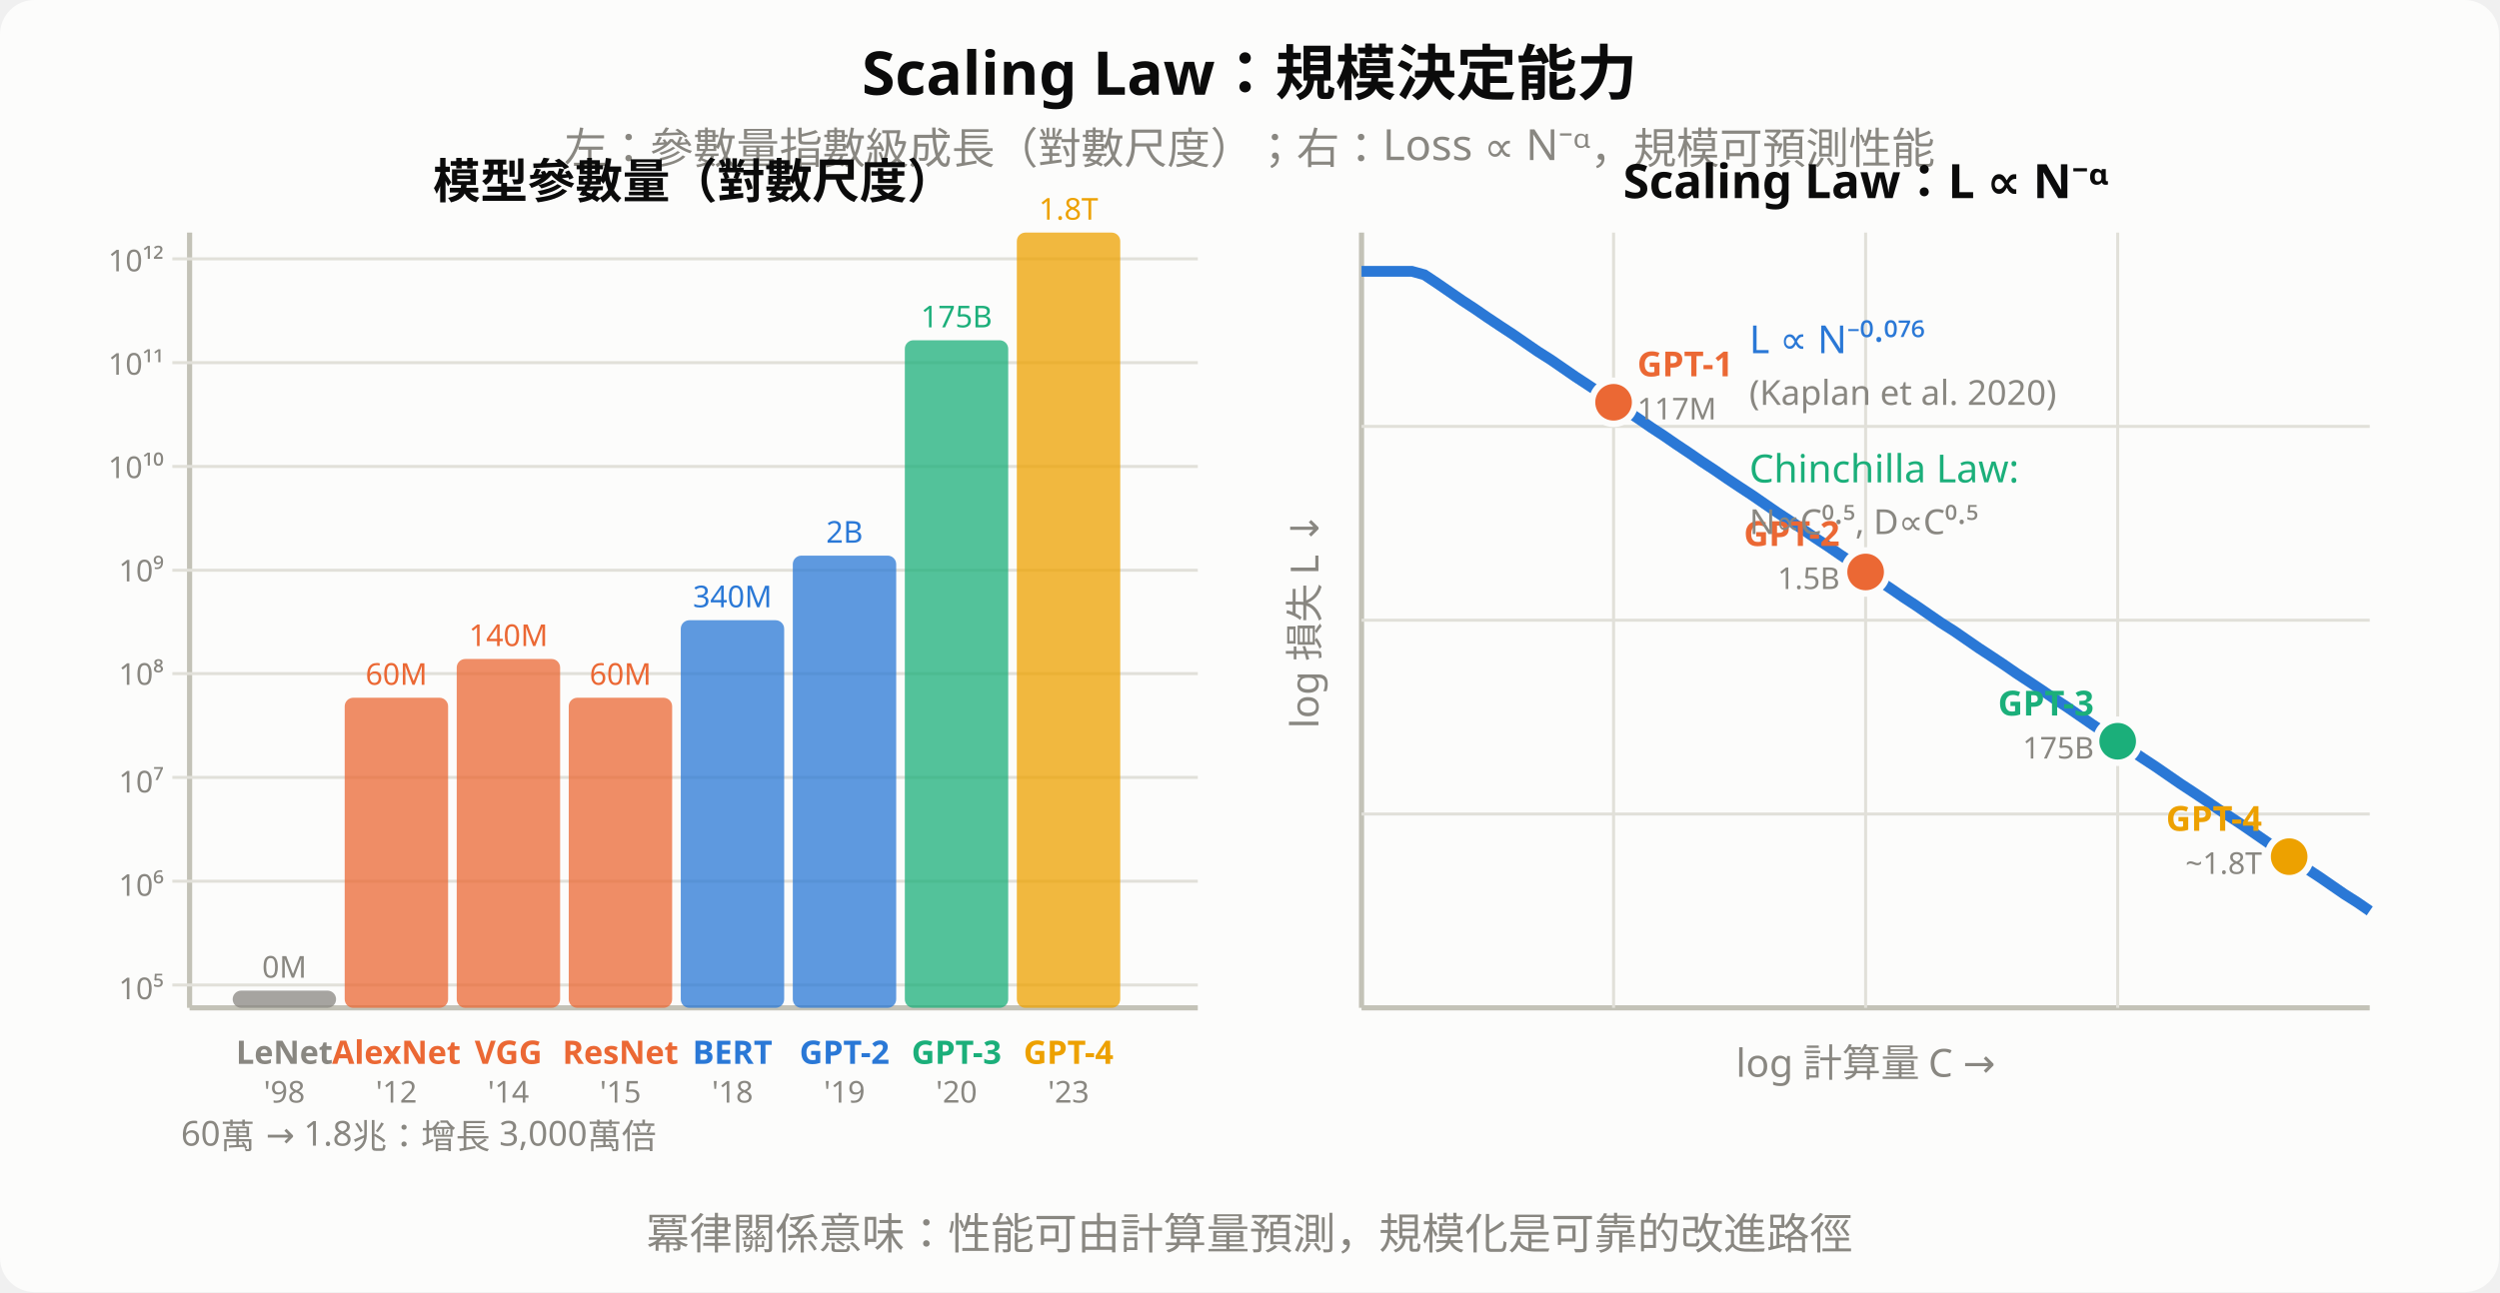
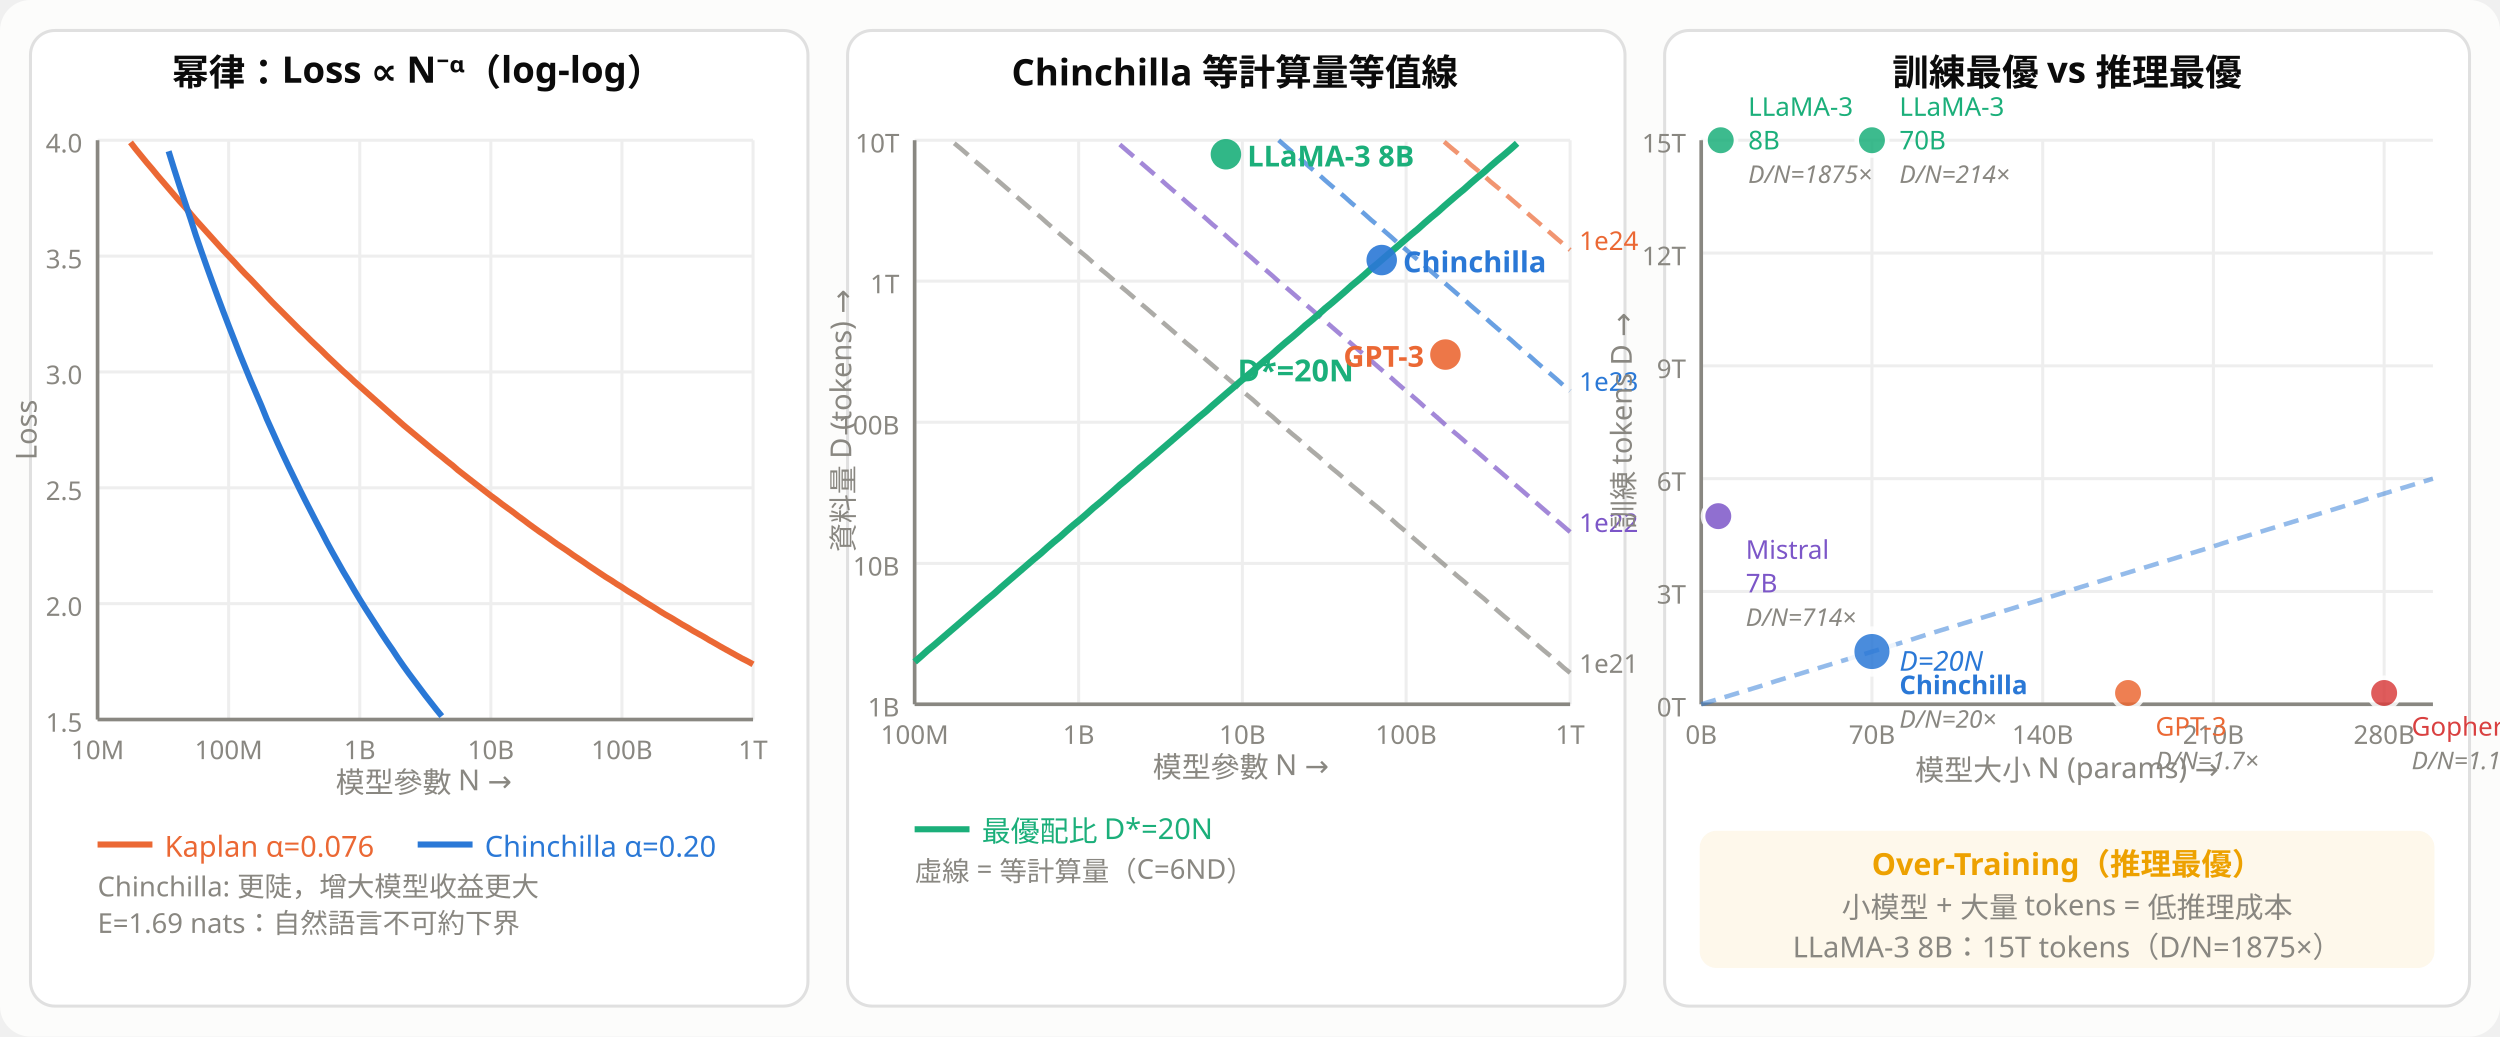
- <svg xmlns="http://www.w3.org/2000/svg" width="580" height="300" viewBox="0 0 580 300">
-   <rect width="580" height="300" fill="#fcfcfb" rx="8" />
-   <text x="290" y="22" text-anchor="middle" font-family="sans-serif" font-size="14" font-weight="bold" fill="#0b0b0b">Scaling Law：規模決定能力</text>
-   <text x="290" y="38" text-anchor="middle" font-family="sans-serif" font-size="10" fill="#898781">左：參數量指數級成長（對數尺度）；右：Loss ∝ N⁻ᵅ，規模可預測性能</text>
-   <line x1="44" y1="234" x2="278" y2="234" stroke="#c3c2b7" stroke-width="1.2" />
-   <line x1="44" y1="54" x2="44" y2="234" stroke="#c3c2b7" stroke-width="1.2" />
-   <text x="161" y="46" text-anchor="middle" font-family="sans-serif" font-size="11" font-weight="bold" fill="#0b0b0b">模型參數量（對數尺度）</text>
-   <line x1="40" y1="228.7" x2="278" y2="228.7" stroke="#e1e0d9" stroke-width="0.7" />
-   <text x="38" y="232" text-anchor="end" font-family="sans-serif" font-size="7" fill="#898781">10⁵</text>
-   <line x1="40" y1="204.6" x2="278" y2="204.6" stroke="#e1e0d9" stroke-width="0.7" />
-   <text x="38" y="208" text-anchor="end" font-family="sans-serif" font-size="7" fill="#898781">10⁶</text>
-   <line x1="40" y1="180.5" x2="278" y2="180.5" stroke="#e1e0d9" stroke-width="0.7" />
-   <text x="38" y="184" text-anchor="end" font-family="sans-serif" font-size="7" fill="#898781">10⁷</text>
-   <line x1="40" y1="156.4" x2="278" y2="156.4" stroke="#e1e0d9" stroke-width="0.7" />
-   <text x="38" y="159" text-anchor="end" font-family="sans-serif" font-size="7" fill="#898781">10⁸</text>
-   <line x1="40" y1="132.4" x2="278" y2="132.4" stroke="#e1e0d9" stroke-width="0.7" />
-   <text x="38" y="135" text-anchor="end" font-family="sans-serif" font-size="7" fill="#898781">10⁹</text>
-   <line x1="40" y1="108.3" x2="278" y2="108.3" stroke="#e1e0d9" stroke-width="0.7" />
-   <text x="38" y="111" text-anchor="end" font-family="sans-serif" font-size="7" fill="#898781">10¹⁰</text>
-   <line x1="40" y1="84.2" x2="278" y2="84.2" stroke="#e1e0d9" stroke-width="0.7" />
-   <text x="38" y="87" text-anchor="end" font-family="sans-serif" font-size="7" fill="#898781">10¹¹</text>
-   <line x1="40" y1="60.1" x2="278" y2="60.1" stroke="#e1e0d9" stroke-width="0.7" />
-   <text x="38" y="63" text-anchor="end" font-family="sans-serif" font-size="7" fill="#898781">10¹²</text>
-   <rect x="54" y="230" width="24" height="4" rx="2" fill="#898781" opacity="0.75" />
-   <text x="66" y="247" text-anchor="middle" font-family="sans-serif" font-size="7.5" fill="#898781" font-weight="bold">LeNet</text>
-   <text x="66" y="256" text-anchor="middle" font-family="sans-serif" font-size="7" fill="#898781">'98</text>
-   <text x="66" y="227" text-anchor="middle" font-family="sans-serif" font-size="7" fill="#898781">0M</text>
-   <rect x="80" y="162" width="24" height="72" rx="2" fill="#eb6834" opacity="0.75" />
-   <text x="92" y="247" text-anchor="middle" font-family="sans-serif" font-size="7.5" fill="#eb6834" font-weight="bold">AlexNet</text>
-   <text x="92" y="256" text-anchor="middle" font-family="sans-serif" font-size="7" fill="#898781">'12</text>
-   <text x="92" y="159" text-anchor="middle" font-family="sans-serif" font-size="7" fill="#eb6834">60M</text>
-   <rect x="106" y="153" width="24" height="81" rx="2" fill="#eb6834" opacity="0.75" />
-   <text x="118" y="247" text-anchor="middle" font-family="sans-serif" font-size="7.5" fill="#eb6834" font-weight="bold">VGG</text>
-   <text x="118" y="256" text-anchor="middle" font-family="sans-serif" font-size="7" fill="#898781">'14</text>
-   <text x="118" y="150" text-anchor="middle" font-family="sans-serif" font-size="7" fill="#eb6834">140M</text>
-   <rect x="132" y="162" width="24" height="72" rx="2" fill="#eb6834" opacity="0.75" />
-   <text x="144" y="247" text-anchor="middle" font-family="sans-serif" font-size="7.5" fill="#eb6834" font-weight="bold">ResNet</text>
-   <text x="144" y="256" text-anchor="middle" font-family="sans-serif" font-size="7" fill="#898781">'15</text>
-   <text x="144" y="159" text-anchor="middle" font-family="sans-serif" font-size="7" fill="#eb6834">60M</text>
-   <rect x="158" y="144" width="24" height="90" rx="2" fill="#2a78d6" opacity="0.75" />
-   <text x="170" y="247" text-anchor="middle" font-family="sans-serif" font-size="7.5" fill="#2a78d6" font-weight="bold">BERT</text>
-   <text x="170" y="256" text-anchor="middle" font-family="sans-serif" font-size="7" fill="#898781">'18</text>
-   <text x="170" y="141" text-anchor="middle" font-family="sans-serif" font-size="7" fill="#2a78d6">340M</text>
-   <rect x="184" y="129" width="24" height="105" rx="2" fill="#2a78d6" opacity="0.75" />
-   <text x="196" y="247" text-anchor="middle" font-family="sans-serif" font-size="7.5" fill="#2a78d6" font-weight="bold">GPT-2</text>
-   <text x="196" y="256" text-anchor="middle" font-family="sans-serif" font-size="7" fill="#898781">'19</text>
-   <text x="196" y="126" text-anchor="middle" font-family="sans-serif" font-size="7" fill="#2a78d6">2B</text>
-   <rect x="210" y="79" width="24" height="155" rx="2" fill="#1baf7a" opacity="0.75" />
-   <text x="222" y="247" text-anchor="middle" font-family="sans-serif" font-size="7.5" fill="#1baf7a" font-weight="bold">GPT-3</text>
-   <text x="222" y="256" text-anchor="middle" font-family="sans-serif" font-size="7" fill="#898781">'20</text>
-   <text x="222" y="76" text-anchor="middle" font-family="sans-serif" font-size="7" fill="#1baf7a">175B</text>
-   <rect x="236" y="54" width="24" height="180" rx="2" fill="#eda100" opacity="0.75" />
-   <text x="248" y="247" text-anchor="middle" font-family="sans-serif" font-size="7.5" fill="#eda100" font-weight="bold">GPT-4</text>
-   <text x="248" y="256" text-anchor="middle" font-family="sans-serif" font-size="7" fill="#898781">'23</text>
-   <text x="248" y="51" text-anchor="middle" font-family="sans-serif" font-size="7" fill="#eda100">1.8T</text>
-   <text x="42" y="266" font-family="sans-serif" font-size="8" fill="#898781">60萬 → 1.8兆：增長 3,000萬倍</text>
-   <line x1="316" y1="234" x2="550" y2="234" stroke="#c3c2b7" stroke-width="1.2" />
-   <line x1="316" y1="54" x2="316" y2="234" stroke="#c3c2b7" stroke-width="1.2" />
-   <text x="433" y="46" text-anchor="middle" font-family="sans-serif" font-size="11" font-weight="bold" fill="#0b0b0b">Scaling Law：L ∝ N⁻ᵅ</text>
-   <text x="433" y="250" text-anchor="middle" font-family="sans-serif" font-size="9" fill="#898781">log 計算量 C →</text>
-   <text x="306" y="144" text-anchor="middle" font-family="sans-serif" font-size="9" fill="#898781" transform="rotate(-90,306,144)">log 損失 L ↓</text>
-   <line x1="316" y1="189.0" x2="550" y2="189.0" stroke="#e1e0d9" stroke-width="0.7" />
-   <line x1="374.5" y1="54" x2="374.5" y2="234" stroke="#e1e0d9" stroke-width="0.7" />
-   <line x1="316" y1="144.0" x2="550" y2="144.0" stroke="#e1e0d9" stroke-width="0.7" />
-   <line x1="433.0" y1="54" x2="433.0" y2="234" stroke="#e1e0d9" stroke-width="0.7" />
-   <line x1="316" y1="99.0" x2="550" y2="99.0" stroke="#e1e0d9" stroke-width="0.7" />
-   <line x1="491.5" y1="54" x2="491.5" y2="234" stroke="#e1e0d9" stroke-width="0.7" />
-   <polyline points="316.0,63.0 318.9,63.0 321.9,63.0 324.8,63.0 327.7,63.0 330.6,63.8 333.6,65.8 336.5,67.8 339.4,69.8 342.3,71.7 345.2,73.7 348.2,75.7 351.1,77.6 354.0,79.6 356.9,81.6 359.9,83.5 362.8,85.5 365.7,87.5 368.6,89.4 371.6,91.4 374.5,93.4 377.4,95.3 380.4,97.3 383.3,99.3 386.2,101.2 389.1,103.2 392.1,105.2 395.0,107.2 397.9,109.1 400.8,111.1 403.8,113.1 406.7,115.0 409.6,117.0 412.5,119.0 415.4,120.9 418.4,122.9 421.3,124.9 424.2,126.8 427.1,128.8 430.1,130.8 433.0,132.8 435.9,134.7 438.9,136.7 441.8,138.7 444.7,140.6 447.6,142.6 450.5,144.6 453.5,146.5 456.4,148.5 459.3,150.5 462.2,152.4 465.2,154.4 468.1,156.4 471.0,158.3 474.0,160.3 476.9,162.3 479.8,164.2 482.7,166.2 485.6,168.2 488.6,170.2 491.5,172.1 494.4,174.1 497.4,176.1 500.3,178.0 503.2,180.0 506.1,182.0 509.0,183.9 512.0,185.9 514.9,187.9 517.8,189.8 520.8,191.8 523.7,193.8 526.6,195.8 529.5,197.7 532.5,199.7 535.4,201.7 538.3,203.6 541.2,205.6 544.1,207.6 547.1,209.5 550.0,211.5" fill="none" stroke="#2a78d6" stroke-width="2.5" />
-   <circle cx="374.5" cy="93.4" r="5" fill="#eb6834" stroke="#fcfcfb" stroke-width="1.5" />
-   <text x="380" y="87.375" text-anchor="start" font-family="sans-serif" font-size="8" font-weight="bold" fill="#eb6834">GPT-1</text>
-   <text x="380" y="97.375" text-anchor="start" font-family="sans-serif" font-size="7" fill="#898781">117M</text>
-   <circle cx="433.0" cy="132.8" r="5" fill="#eb6834" stroke="#fcfcfb" stroke-width="1.5" />
-   <text x="427" y="126.75" text-anchor="end" font-family="sans-serif" font-size="8" font-weight="bold" fill="#eb6834">GPT-2</text>
-   <text x="427" y="136.75" text-anchor="end" font-family="sans-serif" font-size="7" fill="#898781">1.5B</text>
-   <circle cx="491.5" cy="172.1" r="5" fill="#1baf7a" stroke="#fcfcfb" stroke-width="1.5" />
-   <text x="486" y="166.125" text-anchor="end" font-family="sans-serif" font-size="8" font-weight="bold" fill="#1baf7a">GPT-3</text>
-   <text x="486" y="176.125" text-anchor="end" font-family="sans-serif" font-size="7" fill="#898781">175B</text>
-   <circle cx="531.3" cy="198.9" r="5" fill="#eda100" stroke="#fcfcfb" stroke-width="1.5" />
-   <text x="525" y="192.9" text-anchor="end" font-family="sans-serif" font-size="8" font-weight="bold" fill="#eda100">GPT-4</text>
-   <text x="525" y="202.9" text-anchor="end" font-family="sans-serif" font-size="7" fill="#898781">~1.8T</text>
-   <text x="406" y="82" font-family="sans-serif" font-size="9" fill="#2a78d6">L ∝ N⁻⁰·⁰⁷⁶</text>
-   <text x="406" y="94" font-family="sans-serif" font-size="8" fill="#898781">(Kaplan et al. 2020)</text>
-   <text x="406" y="112" font-family="sans-serif" font-size="9" fill="#1baf7a">Chinchilla Law:</text>
-   <text x="406" y="124" font-family="sans-serif" font-size="8" fill="#898781">N∝C⁰·⁵, D∝C⁰·⁵</text>
-   <text x="290" y="290" text-anchor="middle" font-family="sans-serif" font-size="10" fill="#898781">冪律關係意味：性能可由計算量預測，規模化是可靠的改進路徑</text>
+ <svg xmlns="http://www.w3.org/2000/svg" viewBox="0 0 820 340" width="820" height="340" font-family="system-ui,sans-serif" font-size="13">
+   <rect width="820" height="340" fill="#fcfcfb" rx="10" />
+   <rect x="10" y="10" width="255" height="320" fill="white" rx="8" stroke="#e0e0e0" stroke-width="1" />
+   <text x="137" y="28" text-anchor="middle" font-weight="700" font-size="12" fill="#0b0b0b">幂律：Loss ∝ N⁻ᵅ（log-log）</text>
+   <line x1="32.0" y1="46.0" x2="32.0" y2="236.0" stroke="#eeeeee" stroke-width="1" />
+   <text x="32.0" y="249.0" text-anchor="middle" font-size="8.5" fill="#898781">10M</text>
+   <line x1="75.0" y1="46.0" x2="75.0" y2="236.0" stroke="#eeeeee" stroke-width="1" />
+   <text x="75.0" y="249.0" text-anchor="middle" font-size="8.5" fill="#898781">100M</text>
+   <line x1="118.0" y1="46.0" x2="118.0" y2="236.0" stroke="#eeeeee" stroke-width="1" />
+   <text x="118.0" y="249.0" text-anchor="middle" font-size="8.5" fill="#898781">1B</text>
+   <line x1="161.0" y1="46.0" x2="161.0" y2="236.0" stroke="#eeeeee" stroke-width="1" />
+   <text x="161.0" y="249.0" text-anchor="middle" font-size="8.5" fill="#898781">10B</text>
+   <line x1="204.0" y1="46.0" x2="204.0" y2="236.0" stroke="#eeeeee" stroke-width="1" />
+   <text x="204.0" y="249.0" text-anchor="middle" font-size="8.5" fill="#898781">100B</text>
+   <line x1="247.0" y1="46.0" x2="247.0" y2="236.0" stroke="#eeeeee" stroke-width="1" />
+   <text x="247.0" y="249.0" text-anchor="middle" font-size="8.5" fill="#898781">1T</text>
+   <line x1="32" y1="236.0" x2="247" y2="236.0" stroke="#eeeeee" stroke-width="1" />
+   <text x="27" y="240.0" text-anchor="end" font-size="8.5" fill="#898781">1.5</text>
+   <line x1="32" y1="198.0" x2="247" y2="198.0" stroke="#eeeeee" stroke-width="1" />
+   <text x="27" y="202.0" text-anchor="end" font-size="8.5" fill="#898781">2.0</text>
+   <line x1="32" y1="160.0" x2="247" y2="160.0" stroke="#eeeeee" stroke-width="1" />
+   <text x="27" y="164.0" text-anchor="end" font-size="8.5" fill="#898781">2.5</text>
+   <line x1="32" y1="122.0" x2="247" y2="122.0" stroke="#eeeeee" stroke-width="1" />
+   <text x="27" y="126.0" text-anchor="end" font-size="8.5" fill="#898781">3.0</text>
+   <line x1="32" y1="84.0" x2="247" y2="84.0" stroke="#eeeeee" stroke-width="1" />
+   <text x="27" y="88.0" text-anchor="end" font-size="8.5" fill="#898781">3.5</text>
+   <line x1="32" y1="46.0" x2="247" y2="46.0" stroke="#eeeeee" stroke-width="1" />
+   <text x="27" y="50.0" text-anchor="end" font-size="8.5" fill="#898781">4.0</text>
+   <line x1="32" y1="46" x2="32" y2="236" stroke="#898781" stroke-width="1.2" />
+   <line x1="32" y1="236" x2="247" y2="236" stroke="#898781" stroke-width="1.2" />
+   <text x="139" y="260" text-anchor="middle" font-size="9.5" fill="#898781">模型參數 N →</text>
+   <text x="12" y="141" text-anchor="middle" font-size="9.5" fill="#898781" transform="rotate(-90,12,141)">Loss</text>
+   <polyline points="42.8,46.7 44.5,48.9 46.3,51.1 48.1,53.3 49.9,55.4 51.7,57.6 53.5,59.7 55.3,61.8 57.1,63.9 58.9,66.0 60.7,68.0 62.5,70.1 64.2,72.1 66.0,74.1 67.8,76.1 69.6,78.1 71.4,80.1 73.2,82.1 75.0,84.0 76.8,85.9 78.6,87.9 80.4,89.8 82.2,91.6 84.0,93.5 85.8,95.4 87.5,97.2 89.3,99.1 91.1,100.9 92.9,102.7 94.7,104.5 96.5,106.3 98.3,108.1 100.1,109.8 101.9,111.6 103.7,113.3 105.5,115.0 107.2,116.7 109.0,118.4 110.8,120.1 112.6,121.8 114.4,123.4 116.2,125.1 118.0,126.7 119.8,128.3 121.6,129.9 123.4,131.5 125.2,133.1 127.0,134.7 128.8,136.3 130.5,137.8 132.3,139.4 134.1,140.9 135.9,142.4 137.7,143.9 139.5,145.4 141.3,146.9 143.1,148.4 144.9,149.8 146.7,151.3 148.5,152.7 150.2,154.2 152.0,155.6 153.8,157.0 155.6,158.4 157.4,159.8 159.2,161.2 161.0,162.6 162.8,163.9 164.6,165.3 166.4,166.6 168.2,167.9 170.0,169.3 171.8,170.6 173.5,171.9 175.3,173.2 177.1,174.5 178.9,175.7 180.7,177.0 182.5,178.3 184.3,179.5 186.1,180.7 187.9,182.0 189.7,183.2 191.5,184.4 193.2,185.6 195.0,186.8 196.8,188.0 198.6,189.2 200.4,190.3 202.2,191.5 204.0,192.6 205.8,193.8 207.6,194.9 209.4,196.0 211.2,197.2 213.0,198.3 214.8,199.4 216.5,200.5 218.3,201.6 220.1,202.6 221.9,203.7 223.7,204.8 225.5,205.8 227.3,206.9 229.1,207.9 230.9,208.9 232.7,210.0 234.5,211.0 236.2,212.0 238.0,213.0 239.8,214.0 241.6,215.0 243.4,216.0 245.2,216.9 247.0,217.9" fill="none" stroke="#eb6834" stroke-width="2" stroke-linejoin="round" />
+   <polyline points="55.3,49.6 57.1,55.4 58.9,61.0 60.7,66.4 62.5,71.8 64.2,77.1 66.0,82.3 67.8,87.4 69.6,92.4 71.4,97.3 73.2,102.1 75.0,106.8 76.8,111.4 78.6,116.0 80.4,120.4 82.2,124.8 84.0,129.0 85.8,133.2 87.5,137.4 89.3,141.4 91.1,145.4 92.9,149.3 94.7,153.1 96.5,156.8 98.3,160.5 100.1,164.1 101.9,167.6 103.7,171.1 105.5,174.5 107.2,177.8 109.0,181.1 110.8,184.3 112.6,187.5 114.4,190.5 116.2,193.6 118.0,196.6 119.8,199.5 121.6,202.3 123.4,205.1 125.2,207.9 127.0,210.6 128.8,213.2 130.5,215.8 132.3,218.4 134.1,220.9 135.9,223.3 137.7,225.7 139.5,228.1 141.3,230.4 143.1,232.7 144.9,234.9" fill="none" stroke="#2a78d6" stroke-width="2" stroke-linejoin="round" />
+   <line x1="32" y1="277" x2="50" y2="277" stroke="#eb6834" stroke-width="2" />
+   <text x="54" y="281" font-size="9.5" fill="#eb6834">Kaplan α=0.076</text>
+   <line x1="137" y1="277" x2="155" y2="277" stroke="#2a78d6" stroke-width="2" />
+   <text x="159" y="281" font-size="9.5" fill="#2a78d6">Chinchilla α=0.20</text>
+   <text x="32" y="294" font-size="9" fill="#898781">Chinchilla: 更陡，增大模型收益更大</text>
+   <text x="32" y="306" font-size="9" fill="#898781">E=1.69 nats：自然語言不可約下界</text>
+   <rect x="278" y="10" width="255" height="320" fill="white" rx="8" stroke="#e0e0e0" stroke-width="1" />
+   <text x="405" y="28" text-anchor="middle" font-weight="700" font-size="12" fill="#0b0b0b">Chinchilla 等計算量等值線</text>
+   <line x1="300.0" y1="46.0" x2="300.0" y2="231.0" stroke="#eeeeee" stroke-width="1" />
+   <text x="300.0" y="244" text-anchor="middle" font-size="8.5" fill="#898781">100M</text>
+   <line x1="353.8" y1="46.0" x2="353.8" y2="231.0" stroke="#eeeeee" stroke-width="1" />
+   <text x="353.8" y="244" text-anchor="middle" font-size="8.5" fill="#898781">1B</text>
+   <line x1="407.5" y1="46.0" x2="407.5" y2="231.0" stroke="#eeeeee" stroke-width="1" />
+   <text x="407.5" y="244" text-anchor="middle" font-size="8.5" fill="#898781">10B</text>
+   <line x1="461.2" y1="46.0" x2="461.2" y2="231.0" stroke="#eeeeee" stroke-width="1" />
+   <text x="461.2" y="244" text-anchor="middle" font-size="8.5" fill="#898781">100B</text>
+   <line x1="515.0" y1="46.0" x2="515.0" y2="231.0" stroke="#eeeeee" stroke-width="1" />
+   <text x="515.0" y="244" text-anchor="middle" font-size="8.5" fill="#898781">1T</text>
+   <line x1="300" y1="231.0" x2="515" y2="231.0" stroke="#eeeeee" stroke-width="1" />
+   <text x="295" y="235.0" text-anchor="end" font-size="8.5" fill="#898781">1B</text>
+   <line x1="300" y1="184.8" x2="515" y2="184.8" stroke="#eeeeee" stroke-width="1" />
+   <text x="295" y="188.8" text-anchor="end" font-size="8.5" fill="#898781">10B</text>
+   <line x1="300" y1="138.5" x2="515" y2="138.5" stroke="#eeeeee" stroke-width="1" />
+   <text x="295" y="142.5" text-anchor="end" font-size="8.5" fill="#898781">100B</text>
+   <line x1="300" y1="92.2" x2="515" y2="92.2" stroke="#eeeeee" stroke-width="1" />
+   <text x="295" y="96.2" text-anchor="end" font-size="8.5" fill="#898781">1T</text>
+   <line x1="300" y1="46.0" x2="515" y2="46.0" stroke="#eeeeee" stroke-width="1" />
+   <text x="295" y="50.0" text-anchor="end" font-size="8.5" fill="#898781">10T</text>
+   <line x1="300" y1="46" x2="300" y2="231" stroke="#898781" stroke-width="1.2" />
+   <line x1="300" y1="231" x2="515" y2="231" stroke="#898781" stroke-width="1.2" />
+   <text x="407" y="255" text-anchor="middle" font-size="9.5" fill="#898781">模型參數 N →</text>
+   <text x="280" y="138" text-anchor="middle" font-size="9.5" fill="#898781" transform="rotate(-90,280,138)">資料量 D (tokens) →</text>
+   <polyline points="313.0,47.0 315.2,48.8 317.4,50.7 319.5,52.6 321.7,54.4 323.9,56.3 326.1,58.2 328.2,60.0 330.4,61.9 332.6,63.8 334.7,65.6 336.9,67.5 339.1,69.4 341.3,71.2 343.4,73.1 345.6,75.0 347.8,76.9 349.9,78.7 352.1,80.6 354.3,82.5 356.5,84.3 358.6,86.2 360.8,88.1 363.0,89.9 365.2,91.8 367.3,93.7 369.5,95.5 371.7,97.4 373.8,99.3 376.0,101.1 378.2,103.0 380.4,104.9 382.5,106.7 384.7,108.6 386.9,110.5 389.0,112.4 391.2,114.2 393.4,116.1 395.6,118.0 397.7,119.8 399.9,121.7 402.1,123.6 404.2,125.4 406.4,127.3 408.6,129.2 410.8,131.0 412.9,132.9 415.1,134.8 417.3,136.6 419.4,138.5 421.6,140.4 423.8,142.3 426.0,144.1 428.1,146.0 430.3,147.9 432.5,149.7 434.6,151.6 436.8,153.5 439.0,155.3 441.2,157.2 443.3,159.1 445.5,160.9 447.7,162.8 449.8,164.7 452.0,166.5 454.2,168.4 456.4,170.3 458.5,172.2 460.7,174.0 462.9,175.9 465.1,177.8 467.2,179.6 469.4,181.5 471.6,183.4 473.7,185.2 475.9,187.1 478.1,189.0 480.3,190.8 482.4,192.7 484.6,194.6 486.8,196.4 488.9,198.3 491.1,200.2 493.3,202.1 495.5,203.9 497.6,205.8 499.8,207.7 502.0,209.5 504.1,211.4 506.3,213.3 508.5,215.1 510.7,217.0 512.8,218.9 515.0,220.7" fill="none" stroke="#898781" stroke-width="1.5" stroke-dasharray="6,3" opacity="0.7" />
+   <text x="518.0" y="220.7" font-size="8.5" fill="#898781">1e21</text>
+   <polyline points="367.3,47.4 369.5,49.3 371.7,51.2 373.8,53.0 376.0,54.9 378.2,56.8 380.4,58.6 382.5,60.5 384.7,62.4 386.9,64.2 389.0,66.1 391.2,68.0 393.4,69.8 395.6,71.7 397.7,73.6 399.9,75.4 402.1,77.3 404.2,79.2 406.4,81.1 408.6,82.9 410.8,84.8 412.9,86.7 415.1,88.5 417.3,90.4 419.4,92.3 421.6,94.1 423.8,96.0 426.0,97.9 428.1,99.7 430.3,101.6 432.5,103.5 434.6,105.3 436.8,107.2 439.0,109.1 441.2,111.0 443.3,112.8 445.5,114.7 447.7,116.6 449.8,118.4 452.0,120.3 454.2,122.2 456.4,124.0 458.5,125.9 460.7,127.8 462.9,129.6 465.1,131.5 467.2,133.4 469.4,135.2 471.6,137.1 473.7,139.0 475.9,140.9 478.1,142.7 480.3,144.6 482.4,146.5 484.6,148.3 486.8,150.2 488.9,152.1 491.1,153.9 493.3,155.8 495.5,157.7 497.6,159.5 499.8,161.4 502.0,163.3 504.1,165.1 506.3,167.0 508.5,168.9 510.7,170.8 512.8,172.6 515.0,174.5" fill="none" stroke="#7c56c8" stroke-width="1.5" stroke-dasharray="6,3" opacity="0.7" />
+   <text x="518.0" y="174.5" font-size="8.5" fill="#7c56c8">1e22</text>
+   <polyline points="419.4,46.0 421.6,47.9 423.8,49.8 426.0,51.6 428.1,53.5 430.3,55.4 432.5,57.2 434.6,59.1 436.8,61.0 439.0,62.8 441.2,64.7 443.3,66.6 445.5,68.4 447.7,70.3 449.8,72.2 452.0,74.0 454.2,75.9 456.4,77.8 458.5,79.7 460.7,81.5 462.9,83.4 465.1,85.3 467.2,87.1 469.4,89.0 471.6,90.9 473.7,92.7 475.9,94.6 478.1,96.5 480.3,98.3 482.4,100.2 484.6,102.1 486.8,103.9 488.9,105.8 491.1,107.7 493.3,109.6 495.5,111.4 497.6,113.3 499.8,115.2 502.0,117.0 504.1,118.9 506.3,120.8 508.5,122.6 510.7,124.5 512.8,126.4 515.0,128.2" fill="none" stroke="#2a78d6" stroke-width="1.5" stroke-dasharray="6,3" opacity="0.7" />
+   <text x="518.0" y="128.2" font-size="8.5" fill="#2a78d6">1e23</text>
+   <polyline points="473.7,46.5 475.9,48.4 478.1,50.2 480.3,52.1 482.4,54.0 484.6,55.8 486.8,57.7 488.9,59.6 491.1,61.4 493.3,63.3 495.5,65.2 497.6,67.0 499.8,68.9 502.0,70.8 504.1,72.6 506.3,74.5 508.5,76.4 510.7,78.3 512.8,80.1 515.0,82.0" fill="none" stroke="#eb6834" stroke-width="1.5" stroke-dasharray="6,3" opacity="0.7" />
+   <text x="518.0" y="82.0" font-size="8.5" fill="#eb6834">1e24</text>
+   <polyline points="300.0,217.1 302.2,215.2 304.3,213.3 306.5,211.5 308.7,209.6 310.9,207.7 313.0,205.9 315.2,204.0 317.4,202.1 319.5,200.3 321.7,198.4 323.9,196.5 326.1,194.7 328.2,192.8 330.4,190.9 332.6,189.0 334.7,187.2 336.9,185.3 339.1,183.4 341.3,181.6 343.4,179.7 345.6,177.8 347.8,176.0 349.9,174.1 352.1,172.2 354.3,170.4 356.5,168.5 358.6,166.6 360.8,164.8 363.0,162.9 365.2,161.0 367.3,159.1 369.5,157.3 371.7,155.4 373.8,153.5 376.0,151.7 378.2,149.8 380.4,147.9 382.5,146.1 384.7,144.2 386.9,142.3 389.0,140.5 391.2,138.6 393.4,136.7 395.6,134.9 397.7,133.0 399.9,131.1 402.1,129.2 404.2,127.4 406.4,125.5 408.6,123.6 410.8,121.8 412.9,119.9 415.1,118.0 417.3,116.2 419.4,114.3 421.6,112.4 423.8,110.6 426.0,108.7 428.1,106.8 430.3,105.0 432.5,103.1 434.6,101.2 436.8,99.4 439.0,97.5 441.2,95.6 443.3,93.7 445.5,91.9 447.7,90.0 449.8,88.1 452.0,86.3 454.2,84.4 456.4,82.5 458.5,80.7 460.7,78.8 462.9,76.9 465.1,75.1 467.2,73.2 469.4,71.3 471.6,69.5 473.7,67.6 475.9,65.7 478.1,63.8 480.3,62.0 482.4,60.1 484.6,58.2 486.8,56.4 488.9,54.5 491.1,52.6 493.3,50.8 495.5,48.9 497.6,47.0" fill="none" stroke="#1baf7a" stroke-width="2.2" stroke-linejoin="round" />
+   <text x="405.9" y="125.1" font-size="10" font-weight="700" fill="#1baf7a">D*=20N</text>
+   <circle cx="474.1" cy="116.3" r="5" fill="#eb6834" opacity="0.9" />
+   <text x="467.1" y="120.3" text-anchor="end" font-size="9.5" font-weight="600" fill="#eb6834">GPT-3</text>
+   <circle cx="453.2" cy="85.3" r="5" fill="#2a78d6" opacity="0.9" />
+   <text x="460.2" y="89.3" text-anchor="start" font-size="9.5" font-weight="600" fill="#2a78d6">Chinchilla</text>
+   <circle cx="402.1" cy="50.6" r="5" fill="#1baf7a" opacity="0.9" />
+   <text x="409.1" y="54.6" text-anchor="start" font-size="9.5" font-weight="600" fill="#1baf7a">LLaMA-3 8B</text>
+   <line x1="300" y1="272" x2="318" y2="272" stroke="#1baf7a" stroke-width="2" />
+   <text x="322" y="276" font-size="9.5" fill="#1baf7a">最優配比 D*=20N</text>
+   <text x="300" y="289" font-size="9" fill="#898781">虛線 = 等計算量（C=6ND）</text>
+   <rect x="546" y="10" width="264" height="320" fill="white" rx="8" stroke="#e0e0e0" stroke-width="1" />
+   <text x="678" y="28" text-anchor="middle" font-weight="700" font-size="12" fill="#0b0b0b">訓練最優 vs 推理最優</text>
+   <line x1="558.0" y1="46" x2="558.0" y2="231" stroke="#eeeeee" stroke-width="1" />
+   <text x="558.0" y="244" text-anchor="middle" font-size="8.5" fill="#898781">0B</text>
+   <line x1="614.0" y1="46" x2="614.0" y2="231" stroke="#eeeeee" stroke-width="1" />
+   <text x="614.0" y="244" text-anchor="middle" font-size="8.5" fill="#898781">70B</text>
+   <line x1="670.0" y1="46" x2="670.0" y2="231" stroke="#eeeeee" stroke-width="1" />
+   <text x="670.0" y="244" text-anchor="middle" font-size="8.5" fill="#898781">140B</text>
+   <line x1="726.0" y1="46" x2="726.0" y2="231" stroke="#eeeeee" stroke-width="1" />
+   <text x="726.0" y="244" text-anchor="middle" font-size="8.5" fill="#898781">210B</text>
+   <line x1="782.0" y1="46" x2="782.0" y2="231" stroke="#eeeeee" stroke-width="1" />
+   <text x="782.0" y="244" text-anchor="middle" font-size="8.5" fill="#898781">280B</text>
+   <line x1="558" y1="231.0" x2="798" y2="231.0" stroke="#eeeeee" stroke-width="1" />
+   <text x="553" y="235.0" text-anchor="end" font-size="8.5" fill="#898781">0T</text>
+   <line x1="558" y1="194.0" x2="798" y2="194.0" stroke="#eeeeee" stroke-width="1" />
+   <text x="553" y="198.0" text-anchor="end" font-size="8.5" fill="#898781">3T</text>
+   <line x1="558" y1="157.0" x2="798" y2="157.0" stroke="#eeeeee" stroke-width="1" />
+   <text x="553" y="161.0" text-anchor="end" font-size="8.5" fill="#898781">6T</text>
+   <line x1="558" y1="120.0" x2="798" y2="120.0" stroke="#eeeeee" stroke-width="1" />
+   <text x="553" y="124.0" text-anchor="end" font-size="8.5" fill="#898781">9T</text>
+   <line x1="558" y1="83.0" x2="798" y2="83.0" stroke="#eeeeee" stroke-width="1" />
+   <text x="553" y="87.0" text-anchor="end" font-size="8.5" fill="#898781">12T</text>
+   <line x1="558" y1="46.0" x2="798" y2="46.0" stroke="#eeeeee" stroke-width="1" />
+   <text x="553" y="50.0" text-anchor="end" font-size="8.5" fill="#898781">15T</text>
+   <line x1="558" y1="46" x2="558" y2="231" stroke="#898781" stroke-width="1.2" />
+   <line x1="558" y1="231" x2="798" y2="231" stroke="#898781" stroke-width="1.2" />
+   <text x="678" y="256" text-anchor="middle" font-size="9.5" fill="#898781">模型大小 N (params) →</text>
+   <text x="536" y="138" text-anchor="middle" font-size="9.5" fill="#898781" transform="rotate(-90,536,138)">訓練 tokens D →</text>
+   <polyline points="558.0,231.0 562.9,229.5 567.8,228.0 572.7,226.5 577.6,225.0 582.5,223.4 587.4,221.9 592.3,220.4 597.2,218.9 602.1,217.4 607.0,215.9 611.9,214.4 616.8,212.9 621.7,211.4 626.6,209.9 631.5,208.3 636.4,206.8 641.3,205.3 646.2,203.8 651.1,202.3 656.0,200.8 660.9,199.3 665.8,197.8 670.7,196.3 675.6,194.8 680.4,193.2 685.3,191.7 690.2,190.2 695.1,188.7 700.0,187.2 704.9,185.7 709.8,184.2 714.7,182.7 719.6,181.2 724.5,179.7 729.4,178.1 734.3,176.6 739.2,175.1 744.1,173.6 749.0,172.1 753.9,170.6 758.8,169.1 763.7,167.6 768.6,166.1 773.5,164.6 778.4,163.0 783.3,161.5 788.2,160.0 793.1,158.5 798.0,157.0" fill="none" stroke="#2a78d6" stroke-width="1.5" stroke-dasharray="5,3" opacity="0.5" />
+   <text x="623" y="220" font-size="9" fill="#2a78d6" font-style="italic">D=20N</text>
+   <circle cx="698.0" cy="227.3" r="5" fill="#eb6834" opacity="0.85" stroke="white" stroke-width="1.5" />
+   <text x="707.0" y="241.3" font-size="8.5" font-weight="400" fill="#eb6834">GPT-3</text>
+   <text x="707.0" y="252.3" font-size="8" fill="#898781" font-style="italic">D/N=1.7×</text>
+   <circle cx="782.0" cy="227.3" r="5" fill="#d94040" opacity="0.85" stroke="white" stroke-width="1.5" />
+   <text x="791.0" y="241.3" font-size="8.5" font-weight="400" fill="#d94040">Gopher</text>
+   <text x="791.0" y="252.3" font-size="8" fill="#898781" font-style="italic">D/N=1.1×</text>
+   <circle cx="614.0" cy="213.7" r="7" fill="#2a78d6" opacity="0.85" stroke="white" stroke-width="2.5" />
+   <text x="623.0" y="227.7" font-size="8.5" font-weight="700" fill="#2a78d6">Chinchilla</text>
+   <text x="623.0" y="238.7" font-size="8" fill="#898781" font-style="italic">D/N=20×</text>
+   <circle cx="564.4" cy="46.0" r="5" fill="#1baf7a" opacity="0.85" stroke="white" stroke-width="1.5" />
+   <text x="573.4" y="38.0" font-size="8.5" font-weight="400" fill="#1baf7a">LLaMA-3</text>
+   <text x="573.4" y="49.0" font-size="8.5" font-weight="400" fill="#1baf7a">8B</text>
+   <text x="573.4" y="60.0" font-size="8" fill="#898781" font-style="italic">D/N=1875×</text>
+   <circle cx="614.0" cy="46.0" r="5" fill="#1baf7a" opacity="0.85" stroke="white" stroke-width="1.5" />
+   <text x="623.0" y="38.0" font-size="8.5" font-weight="400" fill="#1baf7a">LLaMA-3</text>
+   <text x="623.0" y="49.0" font-size="8.5" font-weight="400" fill="#1baf7a">70B</text>
+   <text x="623.0" y="60.0" font-size="8" fill="#898781" font-style="italic">D/N=214×</text>
+   <circle cx="563.6" cy="169.3" r="5" fill="#7c56c8" opacity="0.85" stroke="white" stroke-width="1.5" />
+   <text x="572.6" y="183.3" font-size="8.5" font-weight="400" fill="#7c56c8">Mistral</text>
+   <text x="572.6" y="194.3" font-size="8.5" font-weight="400" fill="#7c56c8">7B</text>
+   <text x="572.6" y="205.3" font-size="8" fill="#898781" font-style="italic">D/N=714×</text>
+   <rect x="558" y="273" width="240" height="44" rx="5" fill="#eda100" opacity="0.08" stroke="#eda100" stroke-width="1" />
+   <text x="678" y="287" text-anchor="middle" font-size="10" font-weight="700" fill="#eda100">Over-Training（推理最優）</text>
+   <text x="678" y="301" text-anchor="middle" font-size="9.5" fill="#898781">小模型 + 大量 tokens = 低推理成本</text>
+   <text x="678" y="314" text-anchor="middle" font-size="9.5" fill="#898781">LLaMA-3 8B：15T tokens（D/N=1875×）</text>
</svg>
